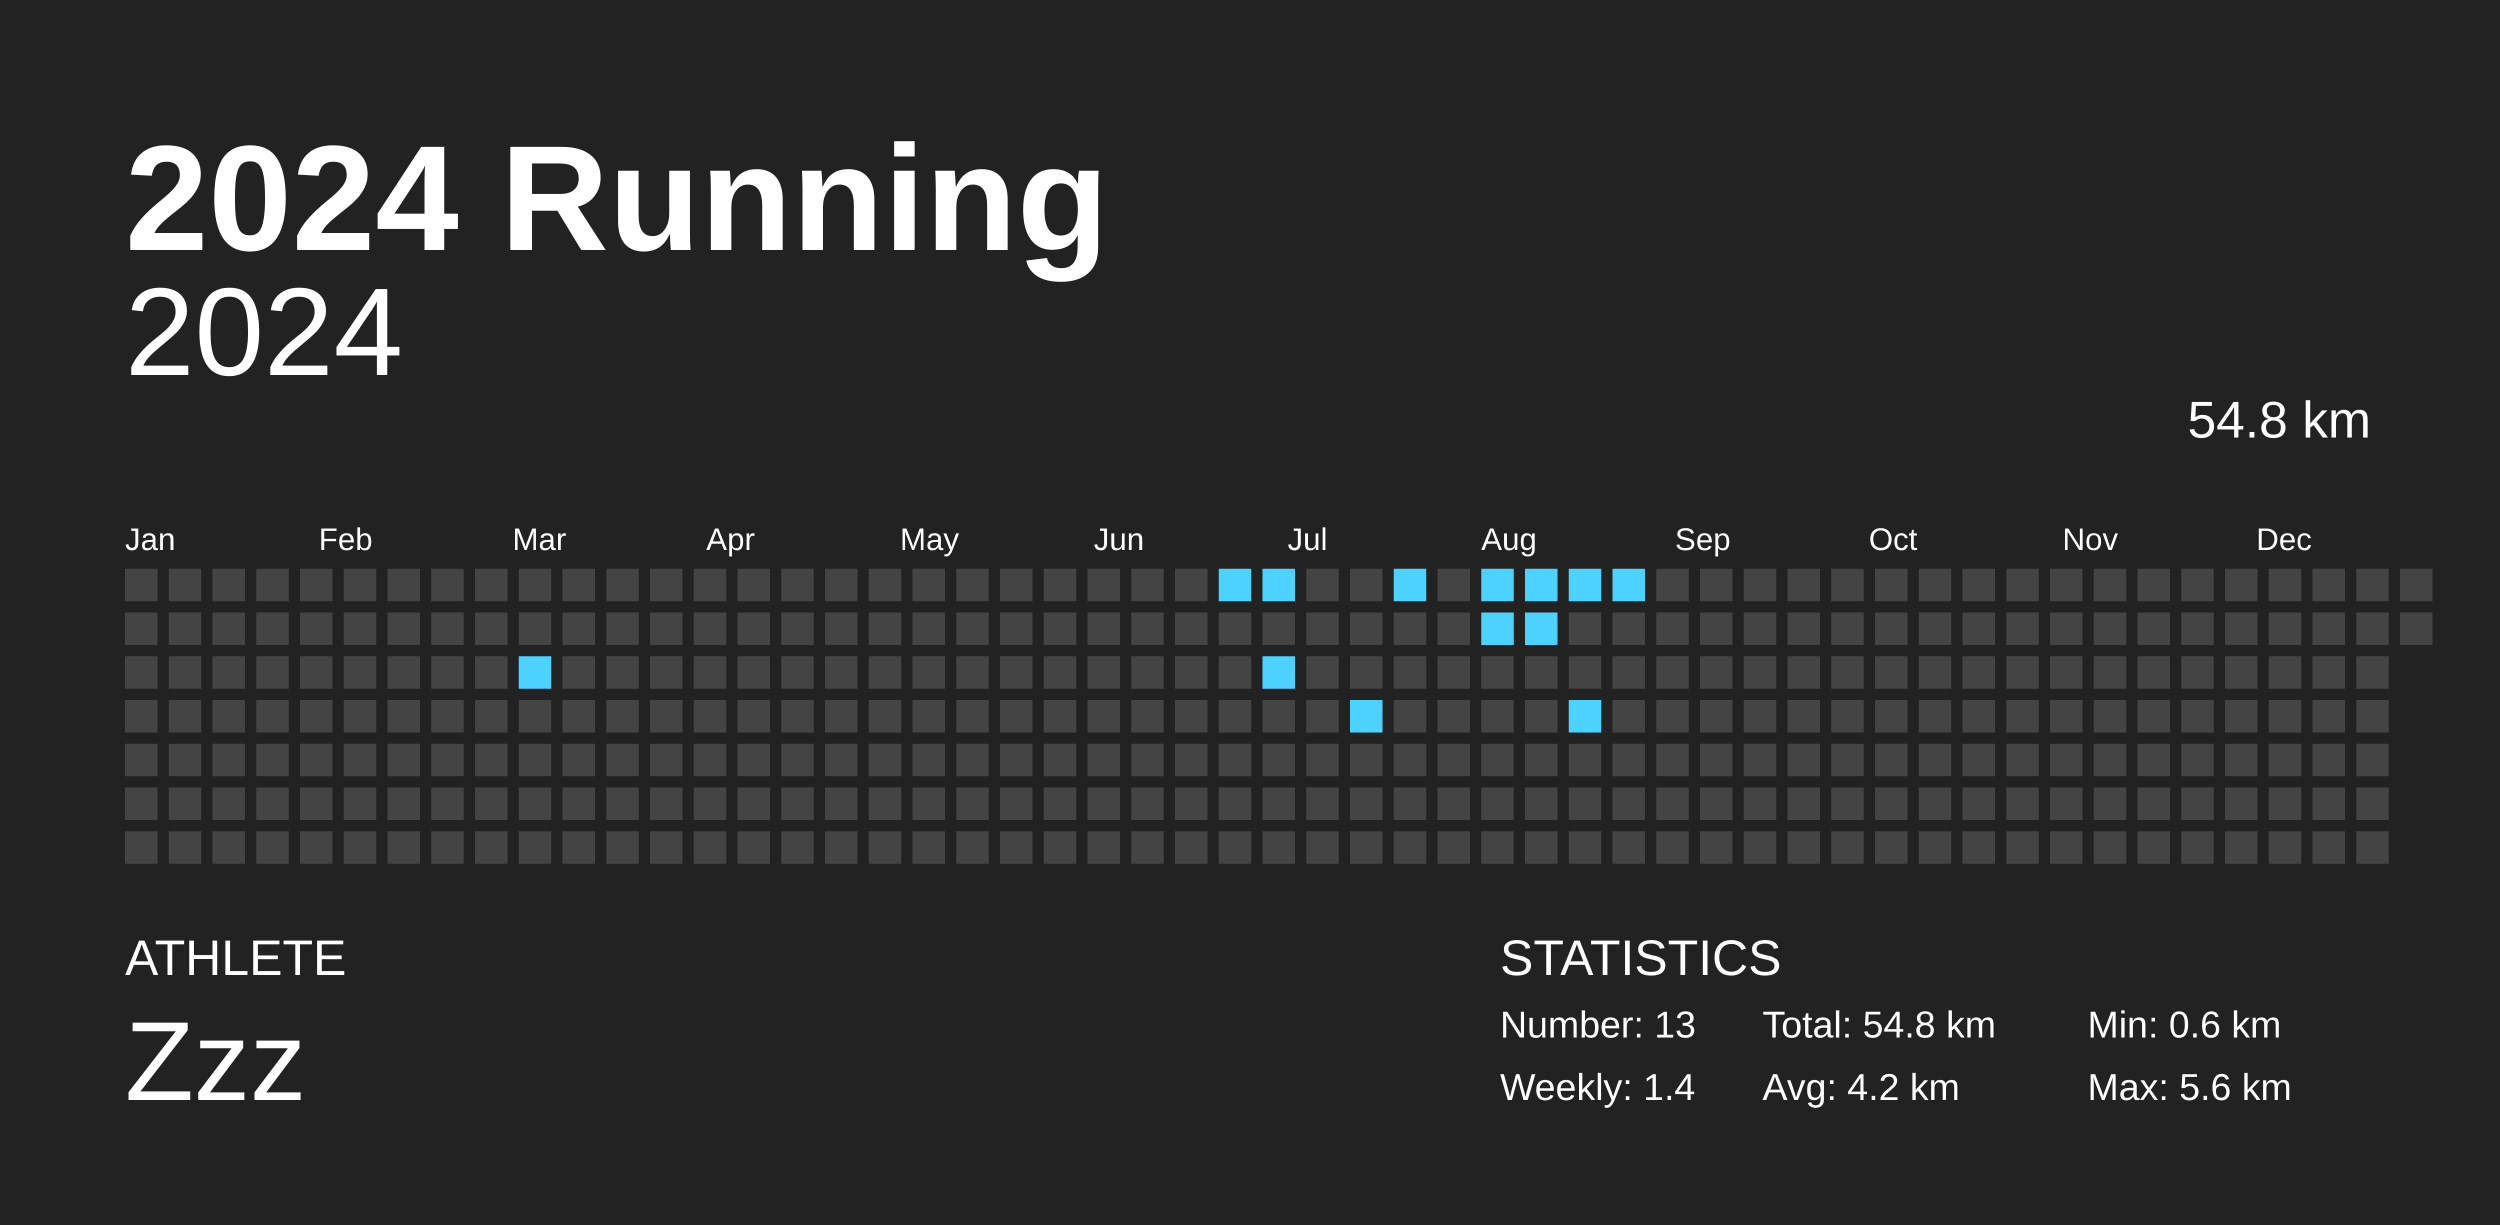
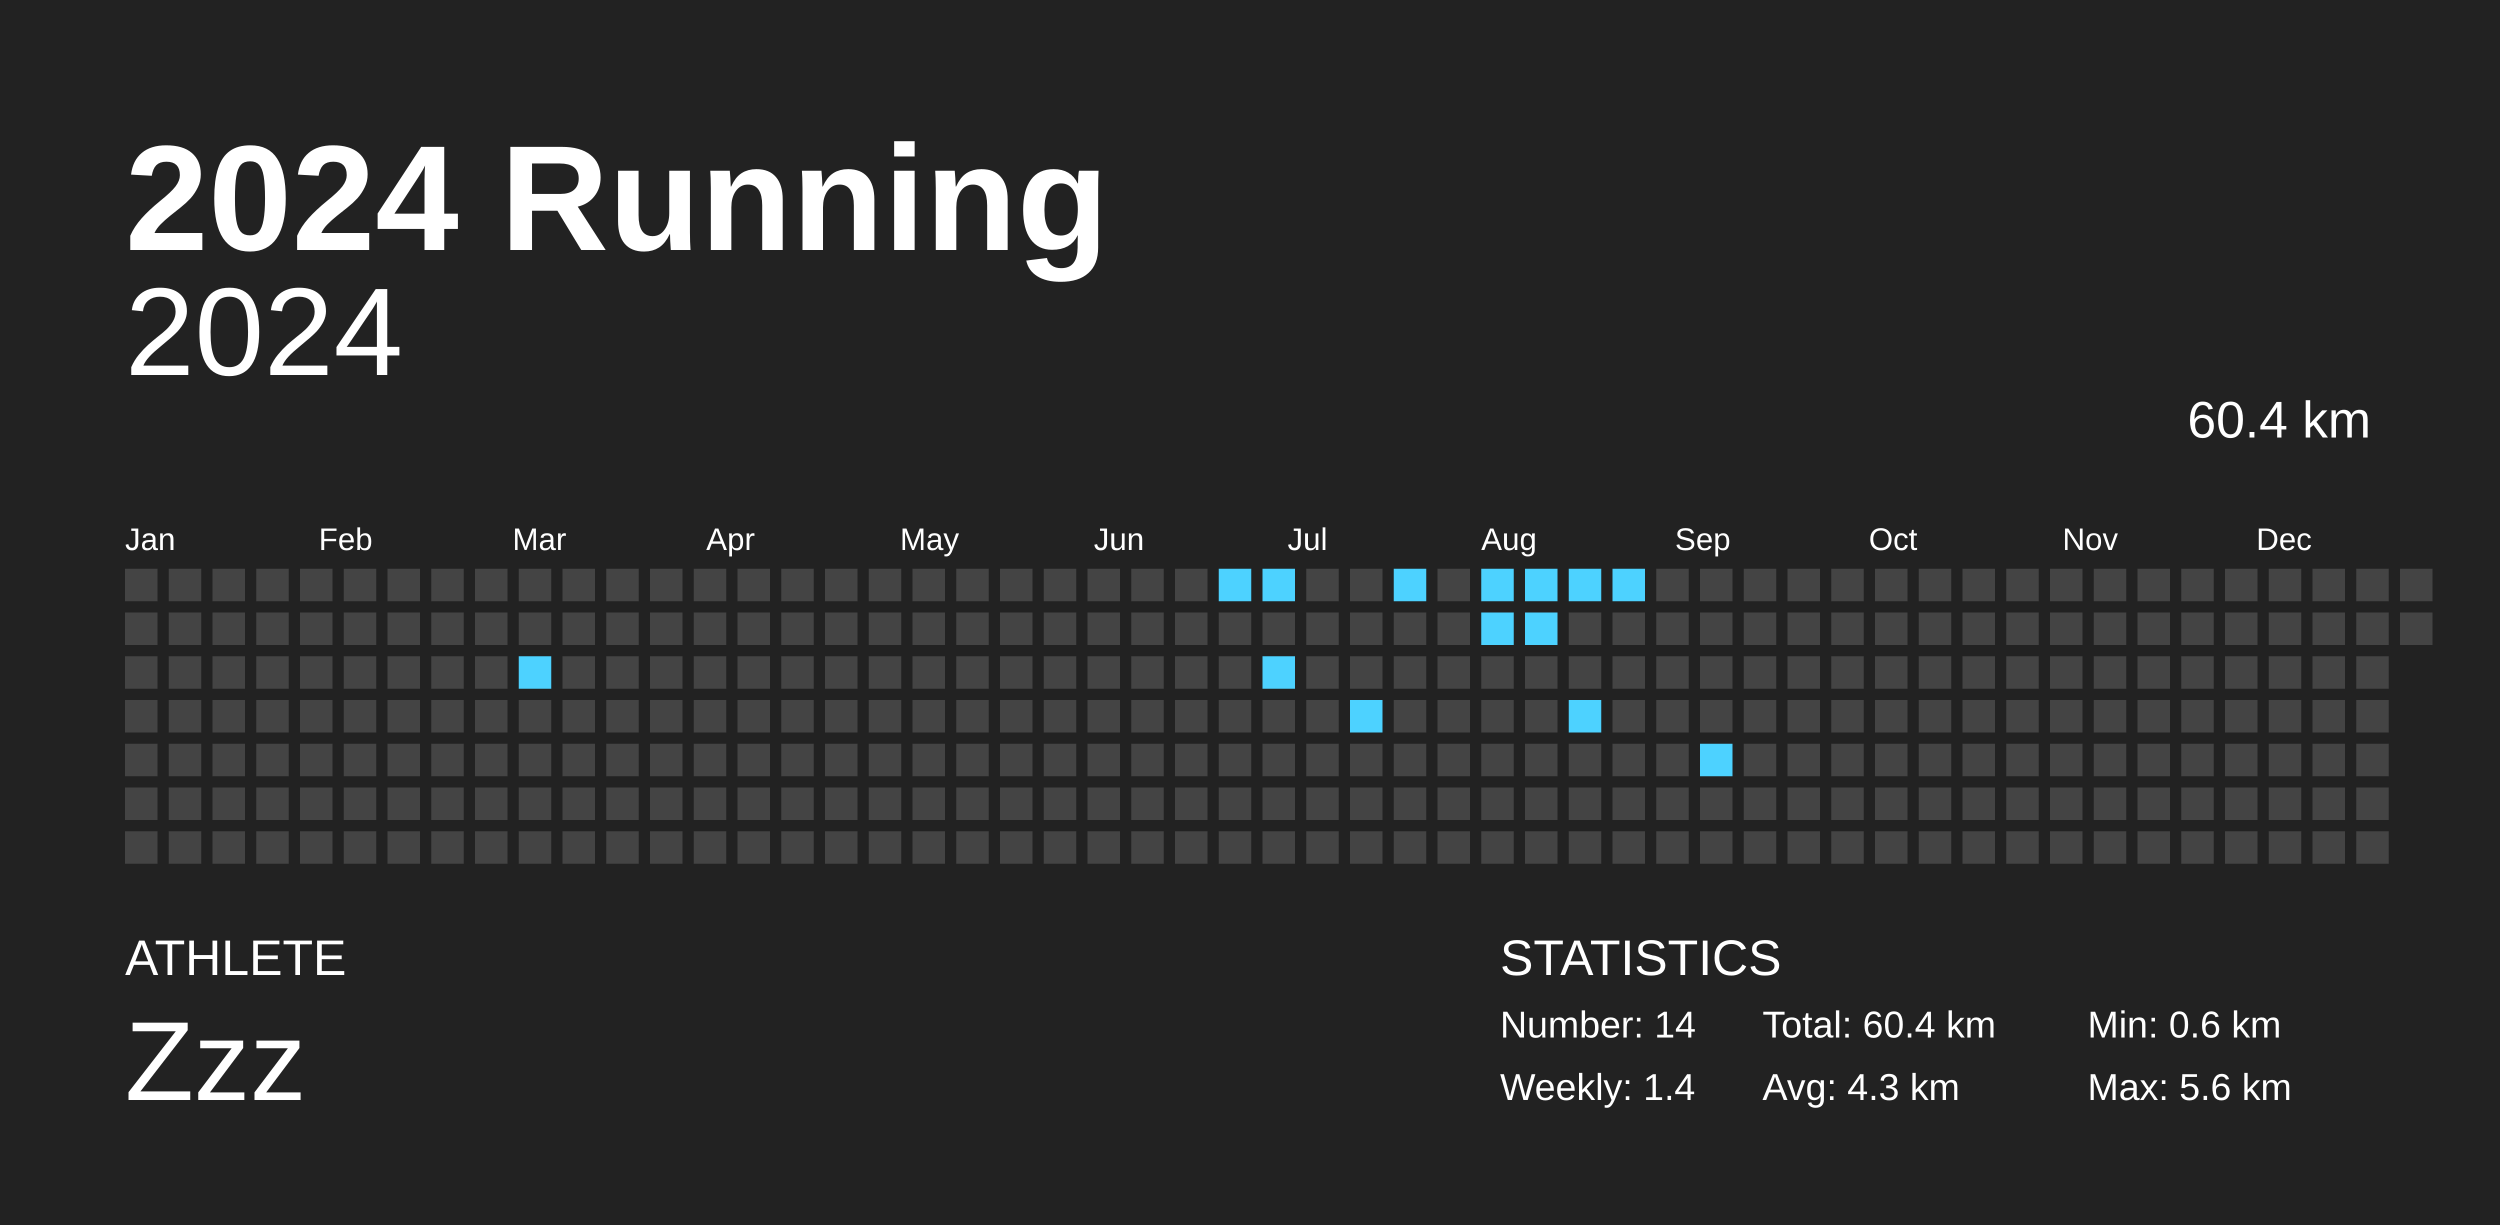
<svg xmlns="http://www.w3.org/2000/svg" baseProfile="full" height="98mm" version="1.1" viewBox="0,0,200,98" width="200mm">
  <defs />
  <rect fill="#222222" height="98" width="200" x="0" y="0" />
  <text fill="#FFFFFF" style="font-size:12px; font-family:Arial; font-weight:bold;" x="10" y="20">2024 Running</text>
  <text fill="#FFFFFF" style="font-size:4px; font-family:Arial" x="10" y="78">ATHLETE</text>
  <text fill="#FFFFFF" style="font-size:9px; font-family:Arial" x="10" y="88">Zzz</text>
  <text fill="#FFFFFF" style="font-size:4px; font-family:Arial" x="120" y="78">STATISTICS</text>
-   <text fill="#FFFFFF" style="font-size:3px; font-family:Arial" x="120" y="83">Number: 13</text>
+   <text fill="#FFFFFF" style="font-size:3px; font-family:Arial" x="120" y="83">Number: 14</text>
  <text fill="#FFFFFF" style="font-size:3px; font-family:Arial" x="120" y="88">Weekly: 1.4</text>
-   <text fill="#FFFFFF" style="font-size:3px; font-family:Arial" x="141" y="83">Total: 54.8 km</text>
-   <text fill="#FFFFFF" style="font-size:3px; font-family:Arial" x="141" y="88">Avg: 4.2 km</text>
+   <text fill="#FFFFFF" style="font-size:3px; font-family:Arial" x="141" y="83">Total: 60.4 km</text>
+   <text fill="#FFFFFF" style="font-size:3px; font-family:Arial" x="141" y="88">Avg: 4.3 km</text>
  <text fill="#FFFFFF" style="font-size:3px; font-family:Arial" x="167" y="83">Min: 0.6 km</text>
  <text fill="#FFFFFF" style="font-size:3px; font-family:Arial" x="167" y="88">Max: 5.6 km</text>
  <text alignment-baseline="hanging" fill="#FFFFFF" style="font-size:10.0px; font-family:Arial;" x="10" y="30">2024</text>
-   <text alignment-baseline="hanging" fill="#FFFFFF" style="font-size:4.125px; font-family:Arial;" x="175" y="35">54.8 km</text>
+   <text alignment-baseline="hanging" fill="#FFFFFF" style="font-size:4.125px; font-family:Arial;" x="175" y="35">60.4 km</text>
  <text fill="#FFFFFF" style="font-size:2.5px; font-family:Arial" x="10.0" y="44">Jan</text>
  <text fill="#FFFFFF" style="font-size:2.5px; font-family:Arial" x="25.5" y="44">Feb</text>
  <text fill="#FFFFFF" style="font-size:2.5px; font-family:Arial" x="41.0" y="44">Mar</text>
  <text fill="#FFFFFF" style="font-size:2.5px; font-family:Arial" x="56.5" y="44">Apr</text>
  <text fill="#FFFFFF" style="font-size:2.5px; font-family:Arial" x="72.0" y="44">May</text>
  <text fill="#FFFFFF" style="font-size:2.5px; font-family:Arial" x="87.5" y="44">Jun</text>
  <text fill="#FFFFFF" style="font-size:2.5px; font-family:Arial" x="103.0" y="44">Jul</text>
  <text fill="#FFFFFF" style="font-size:2.5px; font-family:Arial" x="118.5" y="44">Aug</text>
  <text fill="#FFFFFF" style="font-size:2.5px; font-family:Arial" x="134.0" y="44">Sep</text>
  <text fill="#FFFFFF" style="font-size:2.5px; font-family:Arial" x="149.5" y="44">Oct</text>
  <text fill="#FFFFFF" style="font-size:2.5px; font-family:Arial" x="165.0" y="44">Nov</text>
  <text fill="#FFFFFF" style="font-size:2.5px; font-family:Arial" x="180.5" y="44">Dec</text>
  <rect fill="#444444" height="2.6" width="2.6" x="10.0" y="45.5" />
  <rect fill="#444444" height="2.6" width="2.6" x="10.0" y="49.0" />
  <rect fill="#444444" height="2.6" width="2.6" x="10.0" y="52.5" />
  <rect fill="#444444" height="2.6" width="2.6" x="10.0" y="56.0" />
  <rect fill="#444444" height="2.6" width="2.6" x="10.0" y="59.5" />
  <rect fill="#444444" height="2.6" width="2.6" x="10.0" y="63.0" />
  <rect fill="#444444" height="2.6" width="2.6" x="10.0" y="66.5" />
  <rect fill="#444444" height="2.6" width="2.6" x="13.5" y="45.5" />
  <rect fill="#444444" height="2.6" width="2.6" x="13.5" y="49.0" />
  <rect fill="#444444" height="2.6" width="2.6" x="13.5" y="52.5" />
  <rect fill="#444444" height="2.6" width="2.6" x="13.5" y="56.0" />
  <rect fill="#444444" height="2.6" width="2.6" x="13.5" y="59.5" />
  <rect fill="#444444" height="2.6" width="2.6" x="13.5" y="63.0" />
  <rect fill="#444444" height="2.6" width="2.6" x="13.5" y="66.5" />
  <rect fill="#444444" height="2.6" width="2.6" x="17.0" y="45.5" />
  <rect fill="#444444" height="2.6" width="2.6" x="17.0" y="49.0" />
  <rect fill="#444444" height="2.6" width="2.6" x="17.0" y="52.5" />
  <rect fill="#444444" height="2.6" width="2.6" x="17.0" y="56.0" />
  <rect fill="#444444" height="2.6" width="2.6" x="17.0" y="59.5" />
  <rect fill="#444444" height="2.6" width="2.6" x="17.0" y="63.0" />
  <rect fill="#444444" height="2.6" width="2.6" x="17.0" y="66.5" />
  <rect fill="#444444" height="2.6" width="2.6" x="20.5" y="45.5" />
  <rect fill="#444444" height="2.6" width="2.6" x="20.5" y="49.0" />
  <rect fill="#444444" height="2.6" width="2.6" x="20.5" y="52.5" />
  <rect fill="#444444" height="2.6" width="2.6" x="20.5" y="56.0" />
  <rect fill="#444444" height="2.6" width="2.6" x="20.5" y="59.5" />
  <rect fill="#444444" height="2.6" width="2.6" x="20.5" y="63.0" />
  <rect fill="#444444" height="2.6" width="2.6" x="20.5" y="66.5" />
  <rect fill="#444444" height="2.6" width="2.6" x="24.0" y="45.5" />
  <rect fill="#444444" height="2.6" width="2.6" x="24.0" y="49.0" />
  <rect fill="#444444" height="2.6" width="2.6" x="24.0" y="52.5" />
  <rect fill="#444444" height="2.6" width="2.6" x="24.0" y="56.0" />
  <rect fill="#444444" height="2.6" width="2.6" x="24.0" y="59.5" />
  <rect fill="#444444" height="2.6" width="2.6" x="24.0" y="63.0" />
  <rect fill="#444444" height="2.6" width="2.6" x="24.0" y="66.5" />
  <rect fill="#444444" height="2.6" width="2.6" x="27.5" y="45.5" />
  <rect fill="#444444" height="2.6" width="2.6" x="27.5" y="49.0" />
  <rect fill="#444444" height="2.6" width="2.6" x="27.5" y="52.5" />
  <rect fill="#444444" height="2.6" width="2.6" x="27.5" y="56.0" />
  <rect fill="#444444" height="2.6" width="2.6" x="27.5" y="59.5" />
  <rect fill="#444444" height="2.6" width="2.6" x="27.5" y="63.0" />
  <rect fill="#444444" height="2.6" width="2.6" x="27.5" y="66.5" />
  <rect fill="#444444" height="2.6" width="2.6" x="31.0" y="45.5" />
  <rect fill="#444444" height="2.6" width="2.6" x="31.0" y="49.0" />
  <rect fill="#444444" height="2.6" width="2.6" x="31.0" y="52.5" />
  <rect fill="#444444" height="2.6" width="2.6" x="31.0" y="56.0" />
  <rect fill="#444444" height="2.6" width="2.6" x="31.0" y="59.5" />
  <rect fill="#444444" height="2.6" width="2.6" x="31.0" y="63.0" />
  <rect fill="#444444" height="2.6" width="2.6" x="31.0" y="66.5" />
  <rect fill="#444444" height="2.6" width="2.6" x="34.5" y="45.5" />
  <rect fill="#444444" height="2.6" width="2.6" x="34.5" y="49.0" />
  <rect fill="#444444" height="2.6" width="2.6" x="34.5" y="52.5" />
  <rect fill="#444444" height="2.6" width="2.6" x="34.5" y="56.0" />
  <rect fill="#444444" height="2.6" width="2.6" x="34.5" y="59.5" />
  <rect fill="#444444" height="2.6" width="2.6" x="34.5" y="63.0" />
  <rect fill="#444444" height="2.6" width="2.6" x="34.5" y="66.5" />
  <rect fill="#444444" height="2.6" width="2.6" x="38.0" y="45.5" />
  <rect fill="#444444" height="2.6" width="2.6" x="38.0" y="49.0" />
  <rect fill="#444444" height="2.6" width="2.6" x="38.0" y="52.5" />
  <rect fill="#444444" height="2.6" width="2.6" x="38.0" y="56.0" />
  <rect fill="#444444" height="2.6" width="2.6" x="38.0" y="59.5" />
  <rect fill="#444444" height="2.6" width="2.6" x="38.0" y="63.0" />
  <rect fill="#444444" height="2.6" width="2.6" x="38.0" y="66.5" />
  <rect fill="#444444" height="2.6" width="2.6" x="41.5" y="45.5" />
  <rect fill="#444444" height="2.6" width="2.6" x="41.5" y="49.0" />
  <rect fill="#4dd2ff" height="2.6" width="2.6" x="41.5" y="52.5" />
  <rect fill="#444444" height="2.6" width="2.6" x="41.5" y="56.0" />
  <rect fill="#444444" height="2.6" width="2.6" x="41.5" y="59.5" />
  <rect fill="#444444" height="2.6" width="2.6" x="41.5" y="63.0" />
  <rect fill="#444444" height="2.6" width="2.6" x="41.5" y="66.5" />
  <rect fill="#444444" height="2.6" width="2.6" x="45.0" y="45.5" />
  <rect fill="#444444" height="2.6" width="2.6" x="45.0" y="49.0" />
  <rect fill="#444444" height="2.6" width="2.6" x="45.0" y="52.5" />
  <rect fill="#444444" height="2.6" width="2.6" x="45.0" y="56.0" />
  <rect fill="#444444" height="2.6" width="2.6" x="45.0" y="59.5" />
  <rect fill="#444444" height="2.6" width="2.6" x="45.0" y="63.0" />
  <rect fill="#444444" height="2.6" width="2.6" x="45.0" y="66.5" />
  <rect fill="#444444" height="2.6" width="2.6" x="48.5" y="45.5" />
  <rect fill="#444444" height="2.6" width="2.6" x="48.5" y="49.0" />
  <rect fill="#444444" height="2.6" width="2.6" x="48.5" y="52.5" />
  <rect fill="#444444" height="2.6" width="2.6" x="48.5" y="56.0" />
  <rect fill="#444444" height="2.6" width="2.6" x="48.5" y="59.5" />
  <rect fill="#444444" height="2.6" width="2.6" x="48.5" y="63.0" />
  <rect fill="#444444" height="2.6" width="2.6" x="48.5" y="66.5" />
  <rect fill="#444444" height="2.6" width="2.6" x="52.0" y="45.5" />
  <rect fill="#444444" height="2.6" width="2.6" x="52.0" y="49.0" />
  <rect fill="#444444" height="2.6" width="2.6" x="52.0" y="52.5" />
  <rect fill="#444444" height="2.6" width="2.6" x="52.0" y="56.0" />
  <rect fill="#444444" height="2.6" width="2.6" x="52.0" y="59.5" />
  <rect fill="#444444" height="2.6" width="2.6" x="52.0" y="63.0" />
  <rect fill="#444444" height="2.6" width="2.6" x="52.0" y="66.5" />
  <rect fill="#444444" height="2.6" width="2.6" x="55.5" y="45.5" />
  <rect fill="#444444" height="2.6" width="2.6" x="55.5" y="49.0" />
  <rect fill="#444444" height="2.6" width="2.6" x="55.5" y="52.5" />
  <rect fill="#444444" height="2.6" width="2.6" x="55.5" y="56.0" />
  <rect fill="#444444" height="2.6" width="2.6" x="55.5" y="59.5" />
  <rect fill="#444444" height="2.6" width="2.6" x="55.5" y="63.0" />
  <rect fill="#444444" height="2.6" width="2.6" x="55.5" y="66.5" />
  <rect fill="#444444" height="2.6" width="2.6" x="59.0" y="45.5" />
  <rect fill="#444444" height="2.6" width="2.6" x="59.0" y="49.0" />
  <rect fill="#444444" height="2.6" width="2.6" x="59.0" y="52.5" />
  <rect fill="#444444" height="2.6" width="2.6" x="59.0" y="56.0" />
  <rect fill="#444444" height="2.6" width="2.6" x="59.0" y="59.5" />
  <rect fill="#444444" height="2.6" width="2.6" x="59.0" y="63.0" />
  <rect fill="#444444" height="2.6" width="2.6" x="59.0" y="66.5" />
  <rect fill="#444444" height="2.6" width="2.6" x="62.5" y="45.5" />
  <rect fill="#444444" height="2.6" width="2.6" x="62.5" y="49.0" />
  <rect fill="#444444" height="2.6" width="2.6" x="62.5" y="52.5" />
  <rect fill="#444444" height="2.6" width="2.6" x="62.5" y="56.0" />
  <rect fill="#444444" height="2.6" width="2.6" x="62.5" y="59.5" />
  <rect fill="#444444" height="2.6" width="2.6" x="62.5" y="63.0" />
  <rect fill="#444444" height="2.6" width="2.6" x="62.5" y="66.5" />
  <rect fill="#444444" height="2.6" width="2.6" x="66.0" y="45.5" />
  <rect fill="#444444" height="2.6" width="2.6" x="66.0" y="49.0" />
  <rect fill="#444444" height="2.6" width="2.6" x="66.0" y="52.5" />
  <rect fill="#444444" height="2.6" width="2.6" x="66.0" y="56.0" />
  <rect fill="#444444" height="2.6" width="2.6" x="66.0" y="59.5" />
  <rect fill="#444444" height="2.6" width="2.6" x="66.0" y="63.0" />
  <rect fill="#444444" height="2.6" width="2.6" x="66.0" y="66.5" />
  <rect fill="#444444" height="2.6" width="2.6" x="69.5" y="45.5" />
  <rect fill="#444444" height="2.6" width="2.6" x="69.5" y="49.0" />
  <rect fill="#444444" height="2.6" width="2.6" x="69.5" y="52.5" />
  <rect fill="#444444" height="2.6" width="2.6" x="69.5" y="56.0" />
  <rect fill="#444444" height="2.6" width="2.6" x="69.5" y="59.5" />
  <rect fill="#444444" height="2.6" width="2.6" x="69.5" y="63.0" />
  <rect fill="#444444" height="2.6" width="2.6" x="69.5" y="66.5" />
  <rect fill="#444444" height="2.6" width="2.6" x="73.0" y="45.5" />
  <rect fill="#444444" height="2.6" width="2.6" x="73.0" y="49.0" />
  <rect fill="#444444" height="2.6" width="2.6" x="73.0" y="52.5" />
  <rect fill="#444444" height="2.6" width="2.6" x="73.0" y="56.0" />
  <rect fill="#444444" height="2.6" width="2.6" x="73.0" y="59.5" />
  <rect fill="#444444" height="2.6" width="2.6" x="73.0" y="63.0" />
  <rect fill="#444444" height="2.6" width="2.6" x="73.0" y="66.5" />
  <rect fill="#444444" height="2.6" width="2.6" x="76.5" y="45.5" />
  <rect fill="#444444" height="2.6" width="2.6" x="76.5" y="49.0" />
  <rect fill="#444444" height="2.6" width="2.6" x="76.5" y="52.5" />
  <rect fill="#444444" height="2.6" width="2.6" x="76.5" y="56.0" />
  <rect fill="#444444" height="2.6" width="2.6" x="76.5" y="59.5" />
  <rect fill="#444444" height="2.6" width="2.6" x="76.5" y="63.0" />
  <rect fill="#444444" height="2.6" width="2.6" x="76.5" y="66.5" />
  <rect fill="#444444" height="2.6" width="2.6" x="80.0" y="45.5" />
  <rect fill="#444444" height="2.6" width="2.6" x="80.0" y="49.0" />
  <rect fill="#444444" height="2.6" width="2.6" x="80.0" y="52.5" />
  <rect fill="#444444" height="2.6" width="2.6" x="80.0" y="56.0" />
  <rect fill="#444444" height="2.6" width="2.6" x="80.0" y="59.5" />
  <rect fill="#444444" height="2.6" width="2.6" x="80.0" y="63.0" />
  <rect fill="#444444" height="2.6" width="2.6" x="80.0" y="66.5" />
  <rect fill="#444444" height="2.6" width="2.6" x="83.5" y="45.5" />
  <rect fill="#444444" height="2.6" width="2.6" x="83.5" y="49.0" />
  <rect fill="#444444" height="2.6" width="2.6" x="83.5" y="52.5" />
  <rect fill="#444444" height="2.6" width="2.6" x="83.5" y="56.0" />
  <rect fill="#444444" height="2.6" width="2.6" x="83.5" y="59.5" />
  <rect fill="#444444" height="2.6" width="2.6" x="83.5" y="63.0" />
  <rect fill="#444444" height="2.6" width="2.6" x="83.5" y="66.5" />
  <rect fill="#444444" height="2.6" width="2.6" x="87.0" y="45.5" />
  <rect fill="#444444" height="2.6" width="2.6" x="87.0" y="49.0" />
  <rect fill="#444444" height="2.6" width="2.6" x="87.0" y="52.5" />
  <rect fill="#444444" height="2.6" width="2.6" x="87.0" y="56.0" />
  <rect fill="#444444" height="2.6" width="2.6" x="87.0" y="59.5" />
  <rect fill="#444444" height="2.6" width="2.6" x="87.0" y="63.0" />
  <rect fill="#444444" height="2.6" width="2.6" x="87.0" y="66.5" />
  <rect fill="#444444" height="2.6" width="2.6" x="90.5" y="45.5" />
  <rect fill="#444444" height="2.6" width="2.6" x="90.5" y="49.0" />
  <rect fill="#444444" height="2.6" width="2.6" x="90.5" y="52.5" />
  <rect fill="#444444" height="2.6" width="2.6" x="90.5" y="56.0" />
  <rect fill="#444444" height="2.6" width="2.6" x="90.5" y="59.5" />
  <rect fill="#444444" height="2.6" width="2.6" x="90.5" y="63.0" />
  <rect fill="#444444" height="2.6" width="2.6" x="90.5" y="66.5" />
  <rect fill="#444444" height="2.6" width="2.6" x="94.0" y="45.5" />
  <rect fill="#444444" height="2.6" width="2.6" x="94.0" y="49.0" />
  <rect fill="#444444" height="2.6" width="2.6" x="94.0" y="52.5" />
  <rect fill="#444444" height="2.6" width="2.6" x="94.0" y="56.0" />
  <rect fill="#444444" height="2.6" width="2.6" x="94.0" y="59.5" />
  <rect fill="#444444" height="2.6" width="2.6" x="94.0" y="63.0" />
  <rect fill="#444444" height="2.6" width="2.6" x="94.0" y="66.5" />
  <rect fill="#4dd2ff" height="2.6" width="2.6" x="97.5" y="45.5" />
  <rect fill="#444444" height="2.6" width="2.6" x="97.5" y="49.0" />
  <rect fill="#444444" height="2.6" width="2.6" x="97.5" y="52.5" />
  <rect fill="#444444" height="2.6" width="2.6" x="97.5" y="56.0" />
  <rect fill="#444444" height="2.6" width="2.6" x="97.5" y="59.5" />
  <rect fill="#444444" height="2.6" width="2.6" x="97.5" y="63.0" />
  <rect fill="#444444" height="2.6" width="2.6" x="97.5" y="66.5" />
  <rect fill="#4dd2ff" height="2.6" width="2.6" x="101.0" y="45.5" />
  <rect fill="#444444" height="2.6" width="2.6" x="101.0" y="49.0" />
  <rect fill="#4dd2ff" height="2.6" width="2.6" x="101.0" y="52.5" />
  <rect fill="#444444" height="2.6" width="2.6" x="101.0" y="56.0" />
  <rect fill="#444444" height="2.6" width="2.6" x="101.0" y="59.5" />
  <rect fill="#444444" height="2.6" width="2.6" x="101.0" y="63.0" />
  <rect fill="#444444" height="2.6" width="2.6" x="101.0" y="66.5" />
  <rect fill="#444444" height="2.6" width="2.6" x="104.5" y="45.5" />
  <rect fill="#444444" height="2.6" width="2.6" x="104.5" y="49.0" />
  <rect fill="#444444" height="2.6" width="2.6" x="104.5" y="52.5" />
  <rect fill="#444444" height="2.6" width="2.6" x="104.5" y="56.0" />
  <rect fill="#444444" height="2.6" width="2.6" x="104.5" y="59.5" />
  <rect fill="#444444" height="2.6" width="2.6" x="104.5" y="63.0" />
  <rect fill="#444444" height="2.6" width="2.6" x="104.5" y="66.5" />
  <rect fill="#444444" height="2.6" width="2.6" x="108.0" y="45.5" />
  <rect fill="#444444" height="2.6" width="2.6" x="108.0" y="49.0" />
  <rect fill="#444444" height="2.6" width="2.6" x="108.0" y="52.5" />
  <rect fill="#4dd2ff" height="2.6" width="2.6" x="108.0" y="56.0" />
  <rect fill="#444444" height="2.6" width="2.6" x="108.0" y="59.5" />
  <rect fill="#444444" height="2.6" width="2.6" x="108.0" y="63.0" />
  <rect fill="#444444" height="2.6" width="2.6" x="108.0" y="66.5" />
  <rect fill="#4dd2ff" height="2.6" width="2.6" x="111.5" y="45.5" />
  <rect fill="#444444" height="2.6" width="2.6" x="111.5" y="49.0" />
  <rect fill="#444444" height="2.6" width="2.6" x="111.5" y="52.5" />
  <rect fill="#444444" height="2.6" width="2.6" x="111.5" y="56.0" />
  <rect fill="#444444" height="2.6" width="2.6" x="111.5" y="59.5" />
  <rect fill="#444444" height="2.6" width="2.6" x="111.5" y="63.0" />
  <rect fill="#444444" height="2.6" width="2.6" x="111.5" y="66.5" />
  <rect fill="#444444" height="2.6" width="2.6" x="115.0" y="45.5" />
  <rect fill="#444444" height="2.6" width="2.6" x="115.0" y="49.0" />
  <rect fill="#444444" height="2.6" width="2.6" x="115.0" y="52.5" />
  <rect fill="#444444" height="2.6" width="2.6" x="115.0" y="56.0" />
  <rect fill="#444444" height="2.6" width="2.6" x="115.0" y="59.5" />
  <rect fill="#444444" height="2.6" width="2.6" x="115.0" y="63.0" />
  <rect fill="#444444" height="2.6" width="2.6" x="115.0" y="66.5" />
  <rect fill="#4dd2ff" height="2.6" width="2.6" x="118.5" y="45.5" />
  <rect fill="#4dd2ff" height="2.6" width="2.6" x="118.5" y="49.0" />
  <rect fill="#444444" height="2.6" width="2.6" x="118.5" y="52.5" />
  <rect fill="#444444" height="2.6" width="2.6" x="118.5" y="56.0" />
  <rect fill="#444444" height="2.6" width="2.6" x="118.5" y="59.5" />
  <rect fill="#444444" height="2.6" width="2.6" x="118.5" y="63.0" />
  <rect fill="#444444" height="2.6" width="2.6" x="118.5" y="66.5" />
  <rect fill="#4dd2ff" height="2.6" width="2.6" x="122.0" y="45.5" />
  <rect fill="#4dd2ff" height="2.6" width="2.6" x="122.0" y="49.0" />
  <rect fill="#444444" height="2.6" width="2.6" x="122.0" y="52.5" />
  <rect fill="#444444" height="2.6" width="2.6" x="122.0" y="56.0" />
  <rect fill="#444444" height="2.6" width="2.6" x="122.0" y="59.5" />
  <rect fill="#444444" height="2.6" width="2.6" x="122.0" y="63.0" />
  <rect fill="#444444" height="2.6" width="2.6" x="122.0" y="66.5" />
  <rect fill="#4dd2ff" height="2.6" width="2.6" x="125.5" y="45.5" />
  <rect fill="#444444" height="2.6" width="2.6" x="125.5" y="49.0" />
  <rect fill="#444444" height="2.6" width="2.6" x="125.5" y="52.5" />
  <rect fill="#4dd2ff" height="2.6" width="2.6" x="125.5" y="56.0" />
  <rect fill="#444444" height="2.6" width="2.6" x="125.5" y="59.5" />
  <rect fill="#444444" height="2.6" width="2.6" x="125.5" y="63.0" />
  <rect fill="#444444" height="2.6" width="2.6" x="125.5" y="66.5" />
  <rect fill="#4dd2ff" height="2.6" width="2.6" x="129.0" y="45.5" />
  <rect fill="#444444" height="2.6" width="2.6" x="129.0" y="49.0" />
  <rect fill="#444444" height="2.6" width="2.6" x="129.0" y="52.5" />
  <rect fill="#444444" height="2.6" width="2.6" x="129.0" y="56.0" />
  <rect fill="#444444" height="2.6" width="2.6" x="129.0" y="59.5" />
  <rect fill="#444444" height="2.6" width="2.6" x="129.0" y="63.0" />
  <rect fill="#444444" height="2.6" width="2.6" x="129.0" y="66.5" />
  <rect fill="#444444" height="2.6" width="2.6" x="132.5" y="45.5" />
  <rect fill="#444444" height="2.6" width="2.6" x="132.5" y="49.0" />
  <rect fill="#444444" height="2.6" width="2.6" x="132.5" y="52.5" />
  <rect fill="#444444" height="2.6" width="2.6" x="132.5" y="56.0" />
  <rect fill="#444444" height="2.6" width="2.6" x="132.5" y="59.5" />
  <rect fill="#444444" height="2.6" width="2.6" x="132.5" y="63.0" />
  <rect fill="#444444" height="2.6" width="2.6" x="132.5" y="66.5" />
  <rect fill="#444444" height="2.6" width="2.6" x="136.0" y="45.5" />
  <rect fill="#444444" height="2.6" width="2.6" x="136.0" y="49.0" />
  <rect fill="#444444" height="2.6" width="2.6" x="136.0" y="52.5" />
  <rect fill="#444444" height="2.6" width="2.6" x="136.0" y="56.0" />
-   <rect fill="#444444" height="2.6" width="2.6" x="136.0" y="59.5" />
+   <rect fill="#4dd2ff" height="2.6" width="2.6" x="136.0" y="59.5" />
  <rect fill="#444444" height="2.6" width="2.6" x="136.0" y="63.0" />
  <rect fill="#444444" height="2.6" width="2.6" x="136.0" y="66.5" />
  <rect fill="#444444" height="2.6" width="2.6" x="139.5" y="45.5" />
  <rect fill="#444444" height="2.6" width="2.6" x="139.5" y="49.0" />
  <rect fill="#444444" height="2.6" width="2.6" x="139.5" y="52.5" />
  <rect fill="#444444" height="2.6" width="2.6" x="139.5" y="56.0" />
  <rect fill="#444444" height="2.6" width="2.6" x="139.5" y="59.5" />
  <rect fill="#444444" height="2.6" width="2.6" x="139.5" y="63.0" />
  <rect fill="#444444" height="2.6" width="2.6" x="139.5" y="66.5" />
  <rect fill="#444444" height="2.6" width="2.6" x="143.0" y="45.5" />
  <rect fill="#444444" height="2.6" width="2.6" x="143.0" y="49.0" />
  <rect fill="#444444" height="2.6" width="2.6" x="143.0" y="52.5" />
  <rect fill="#444444" height="2.6" width="2.6" x="143.0" y="56.0" />
  <rect fill="#444444" height="2.6" width="2.6" x="143.0" y="59.5" />
  <rect fill="#444444" height="2.6" width="2.6" x="143.0" y="63.0" />
  <rect fill="#444444" height="2.6" width="2.6" x="143.0" y="66.5" />
  <rect fill="#444444" height="2.6" width="2.6" x="146.5" y="45.5" />
  <rect fill="#444444" height="2.6" width="2.6" x="146.5" y="49.0" />
  <rect fill="#444444" height="2.6" width="2.6" x="146.5" y="52.5" />
  <rect fill="#444444" height="2.6" width="2.6" x="146.5" y="56.0" />
  <rect fill="#444444" height="2.6" width="2.6" x="146.5" y="59.5" />
  <rect fill="#444444" height="2.6" width="2.6" x="146.5" y="63.0" />
  <rect fill="#444444" height="2.6" width="2.6" x="146.5" y="66.5" />
  <rect fill="#444444" height="2.6" width="2.6" x="150.0" y="45.5" />
  <rect fill="#444444" height="2.6" width="2.6" x="150.0" y="49.0" />
  <rect fill="#444444" height="2.6" width="2.6" x="150.0" y="52.5" />
  <rect fill="#444444" height="2.6" width="2.6" x="150.0" y="56.0" />
  <rect fill="#444444" height="2.6" width="2.6" x="150.0" y="59.5" />
  <rect fill="#444444" height="2.6" width="2.6" x="150.0" y="63.0" />
  <rect fill="#444444" height="2.6" width="2.6" x="150.0" y="66.5" />
  <rect fill="#444444" height="2.6" width="2.6" x="153.5" y="45.5" />
  <rect fill="#444444" height="2.6" width="2.6" x="153.5" y="49.0" />
  <rect fill="#444444" height="2.6" width="2.6" x="153.5" y="52.5" />
  <rect fill="#444444" height="2.6" width="2.6" x="153.5" y="56.0" />
  <rect fill="#444444" height="2.6" width="2.6" x="153.5" y="59.5" />
  <rect fill="#444444" height="2.6" width="2.6" x="153.5" y="63.0" />
  <rect fill="#444444" height="2.6" width="2.6" x="153.5" y="66.5" />
  <rect fill="#444444" height="2.6" width="2.6" x="157.0" y="45.5" />
  <rect fill="#444444" height="2.6" width="2.6" x="157.0" y="49.0" />
  <rect fill="#444444" height="2.6" width="2.6" x="157.0" y="52.5" />
  <rect fill="#444444" height="2.6" width="2.6" x="157.0" y="56.0" />
  <rect fill="#444444" height="2.6" width="2.6" x="157.0" y="59.5" />
  <rect fill="#444444" height="2.6" width="2.6" x="157.0" y="63.0" />
  <rect fill="#444444" height="2.6" width="2.6" x="157.0" y="66.5" />
  <rect fill="#444444" height="2.6" width="2.6" x="160.5" y="45.5" />
  <rect fill="#444444" height="2.6" width="2.6" x="160.5" y="49.0" />
  <rect fill="#444444" height="2.6" width="2.6" x="160.5" y="52.5" />
  <rect fill="#444444" height="2.6" width="2.6" x="160.5" y="56.0" />
  <rect fill="#444444" height="2.6" width="2.6" x="160.5" y="59.5" />
  <rect fill="#444444" height="2.6" width="2.6" x="160.5" y="63.0" />
  <rect fill="#444444" height="2.6" width="2.6" x="160.5" y="66.5" />
  <rect fill="#444444" height="2.6" width="2.6" x="164.0" y="45.5" />
  <rect fill="#444444" height="2.6" width="2.6" x="164.0" y="49.0" />
  <rect fill="#444444" height="2.6" width="2.6" x="164.0" y="52.5" />
  <rect fill="#444444" height="2.6" width="2.6" x="164.0" y="56.0" />
  <rect fill="#444444" height="2.6" width="2.6" x="164.0" y="59.5" />
  <rect fill="#444444" height="2.6" width="2.6" x="164.0" y="63.0" />
  <rect fill="#444444" height="2.6" width="2.6" x="164.0" y="66.5" />
  <rect fill="#444444" height="2.6" width="2.6" x="167.5" y="45.5" />
  <rect fill="#444444" height="2.6" width="2.6" x="167.5" y="49.0" />
  <rect fill="#444444" height="2.6" width="2.6" x="167.5" y="52.5" />
  <rect fill="#444444" height="2.6" width="2.6" x="167.5" y="56.0" />
  <rect fill="#444444" height="2.6" width="2.6" x="167.5" y="59.5" />
  <rect fill="#444444" height="2.6" width="2.6" x="167.5" y="63.0" />
  <rect fill="#444444" height="2.6" width="2.6" x="167.5" y="66.5" />
  <rect fill="#444444" height="2.6" width="2.6" x="171.0" y="45.5" />
  <rect fill="#444444" height="2.6" width="2.6" x="171.0" y="49.0" />
  <rect fill="#444444" height="2.6" width="2.6" x="171.0" y="52.5" />
  <rect fill="#444444" height="2.6" width="2.6" x="171.0" y="56.0" />
  <rect fill="#444444" height="2.6" width="2.6" x="171.0" y="59.5" />
  <rect fill="#444444" height="2.6" width="2.6" x="171.0" y="63.0" />
  <rect fill="#444444" height="2.6" width="2.6" x="171.0" y="66.5" />
  <rect fill="#444444" height="2.6" width="2.6" x="174.5" y="45.5" />
  <rect fill="#444444" height="2.6" width="2.6" x="174.5" y="49.0" />
  <rect fill="#444444" height="2.6" width="2.6" x="174.5" y="52.5" />
  <rect fill="#444444" height="2.6" width="2.6" x="174.5" y="56.0" />
  <rect fill="#444444" height="2.6" width="2.6" x="174.5" y="59.5" />
  <rect fill="#444444" height="2.6" width="2.6" x="174.5" y="63.0" />
  <rect fill="#444444" height="2.6" width="2.6" x="174.5" y="66.5" />
  <rect fill="#444444" height="2.6" width="2.6" x="178.0" y="45.5" />
  <rect fill="#444444" height="2.6" width="2.6" x="178.0" y="49.0" />
  <rect fill="#444444" height="2.6" width="2.6" x="178.0" y="52.5" />
  <rect fill="#444444" height="2.6" width="2.6" x="178.0" y="56.0" />
  <rect fill="#444444" height="2.6" width="2.6" x="178.0" y="59.5" />
  <rect fill="#444444" height="2.6" width="2.6" x="178.0" y="63.0" />
  <rect fill="#444444" height="2.6" width="2.6" x="178.0" y="66.5" />
  <rect fill="#444444" height="2.6" width="2.6" x="181.5" y="45.5" />
  <rect fill="#444444" height="2.6" width="2.6" x="181.5" y="49.0" />
  <rect fill="#444444" height="2.6" width="2.6" x="181.5" y="52.5" />
  <rect fill="#444444" height="2.6" width="2.6" x="181.5" y="56.0" />
  <rect fill="#444444" height="2.6" width="2.6" x="181.5" y="59.5" />
  <rect fill="#444444" height="2.6" width="2.6" x="181.5" y="63.0" />
  <rect fill="#444444" height="2.6" width="2.6" x="181.5" y="66.5" />
  <rect fill="#444444" height="2.6" width="2.6" x="185.0" y="45.5" />
  <rect fill="#444444" height="2.6" width="2.6" x="185.0" y="49.0" />
  <rect fill="#444444" height="2.6" width="2.6" x="185.0" y="52.5" />
  <rect fill="#444444" height="2.6" width="2.6" x="185.0" y="56.0" />
  <rect fill="#444444" height="2.6" width="2.6" x="185.0" y="59.5" />
  <rect fill="#444444" height="2.6" width="2.6" x="185.0" y="63.0" />
  <rect fill="#444444" height="2.6" width="2.6" x="185.0" y="66.5" />
  <rect fill="#444444" height="2.6" width="2.6" x="188.5" y="45.5" />
  <rect fill="#444444" height="2.6" width="2.6" x="188.5" y="49.0" />
  <rect fill="#444444" height="2.6" width="2.6" x="188.5" y="52.5" />
  <rect fill="#444444" height="2.6" width="2.6" x="188.5" y="56.0" />
  <rect fill="#444444" height="2.6" width="2.6" x="188.5" y="59.5" />
  <rect fill="#444444" height="2.6" width="2.6" x="188.5" y="63.0" />
  <rect fill="#444444" height="2.6" width="2.6" x="188.5" y="66.5" />
  <rect fill="#444444" height="2.6" width="2.6" x="192.0" y="45.5" />
  <rect fill="#444444" height="2.6" width="2.6" x="192.0" y="49.0" />
</svg>
